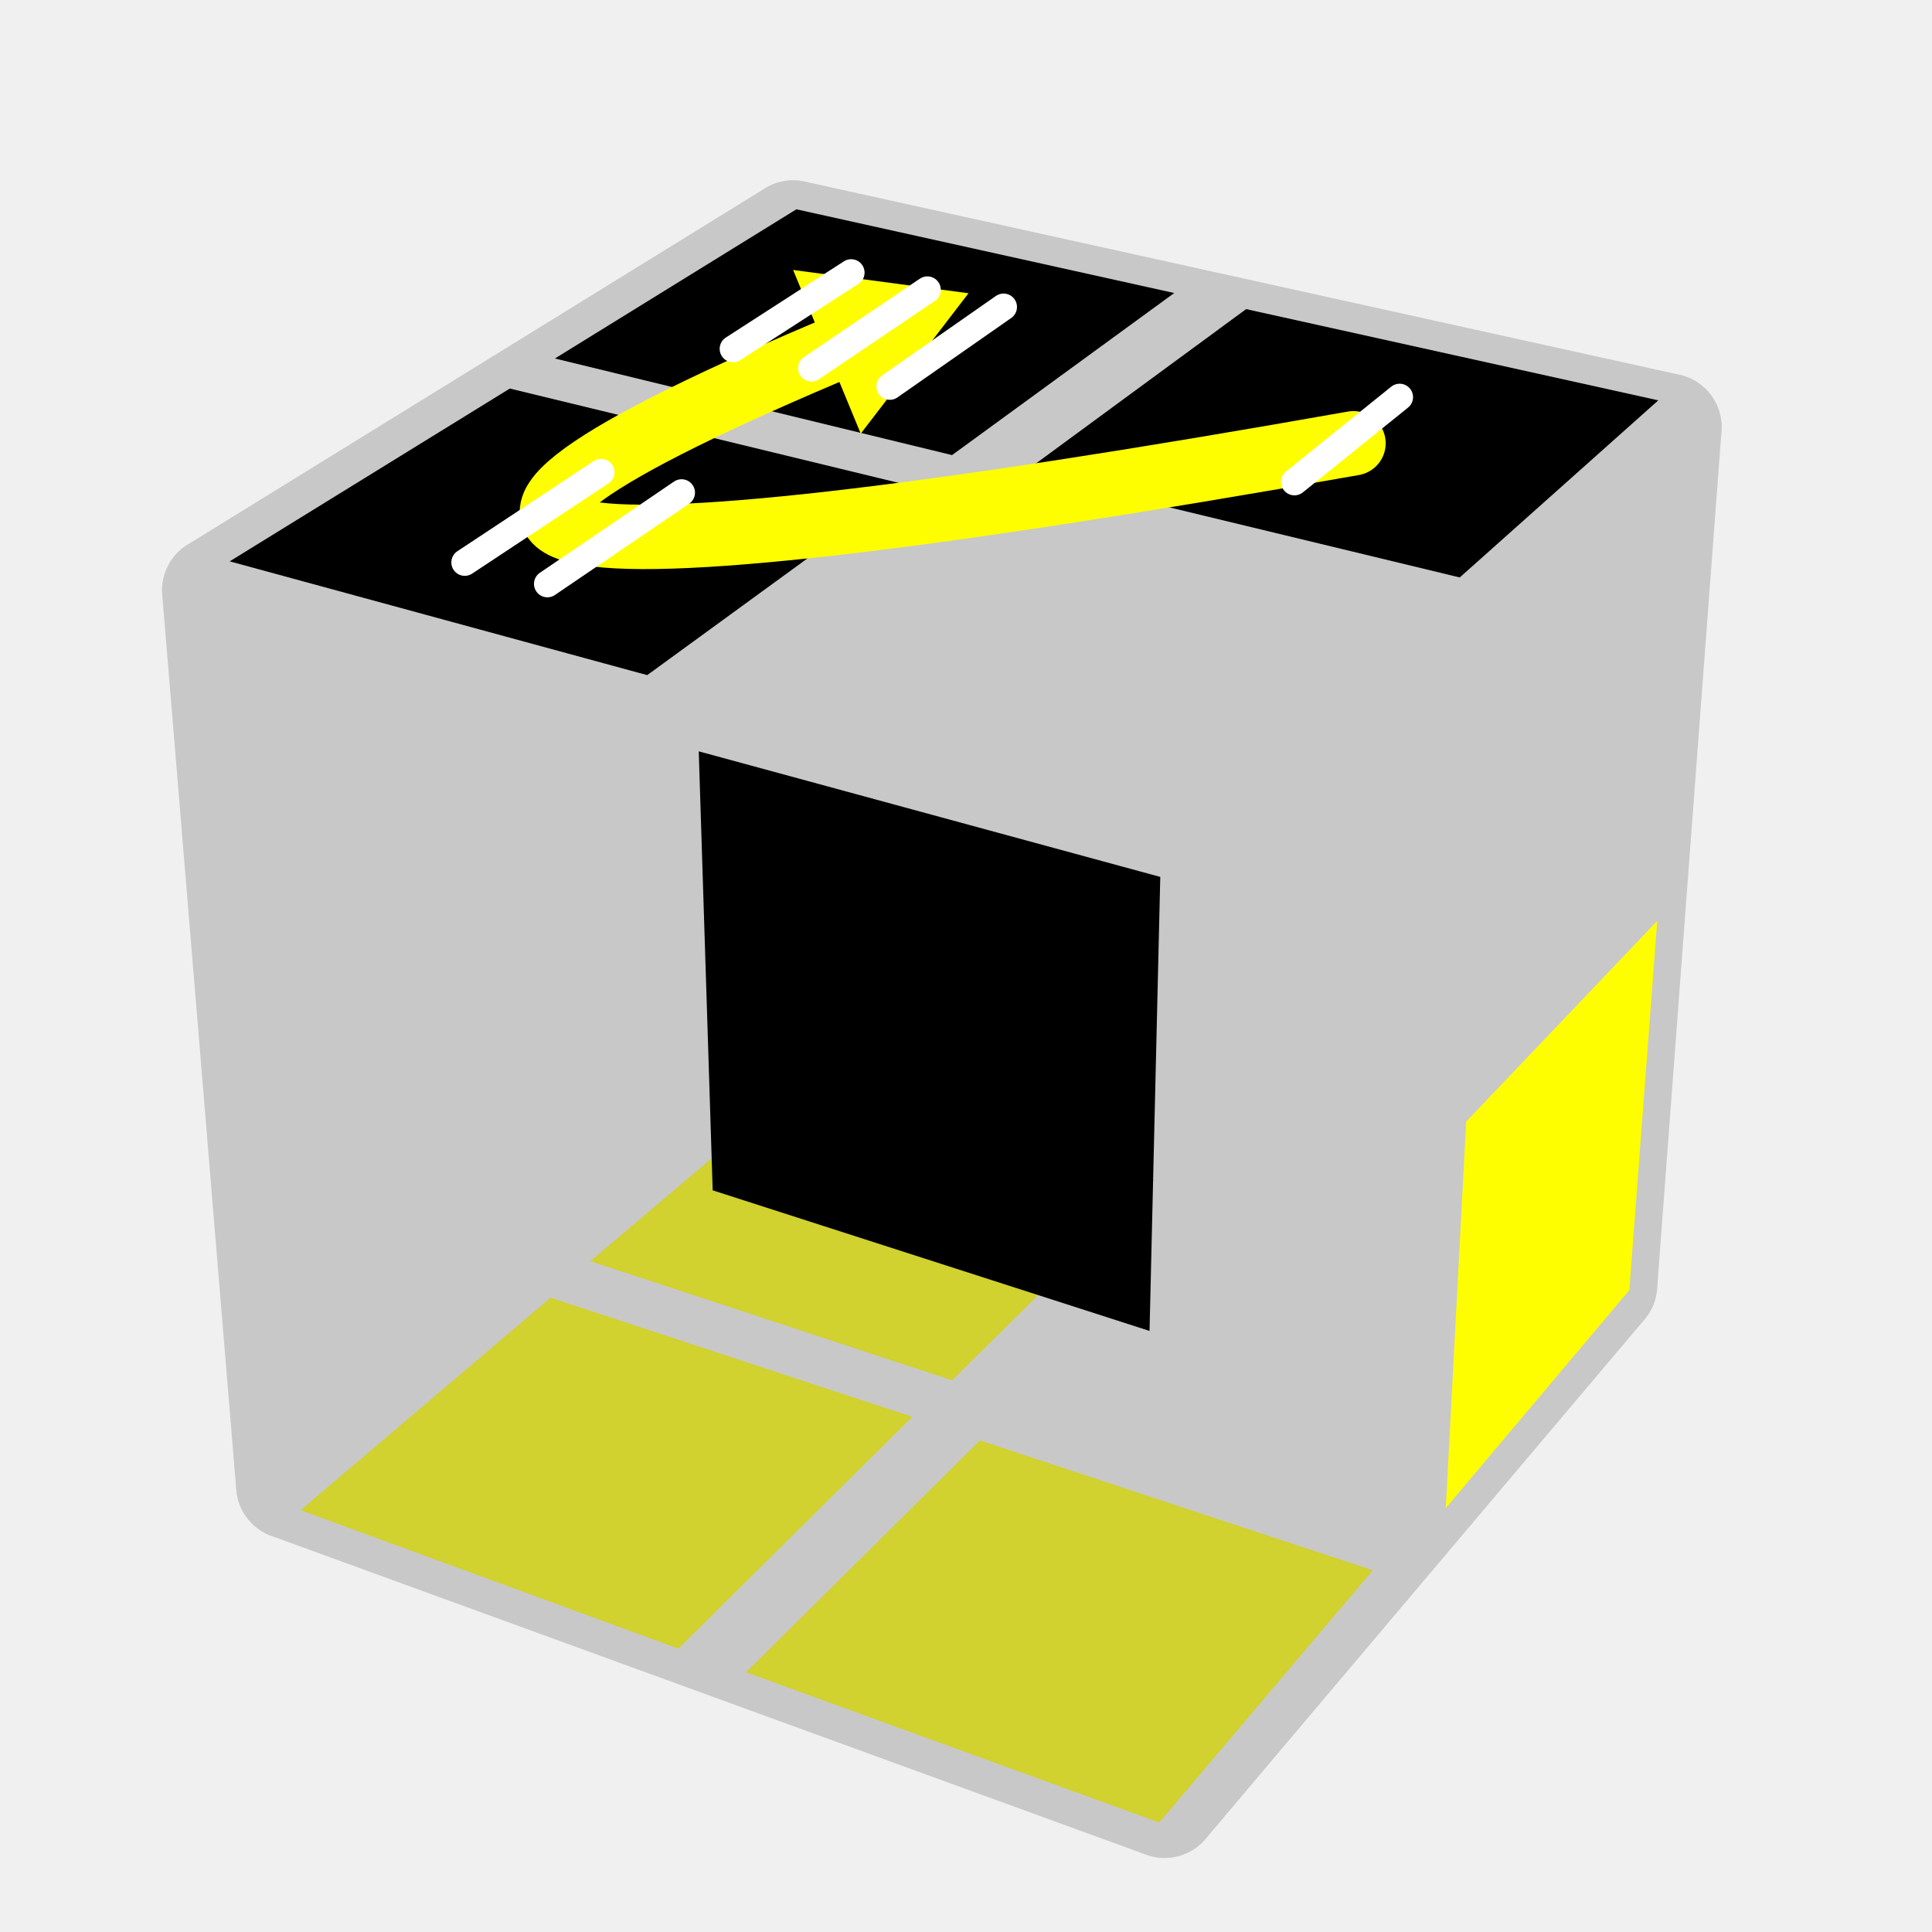
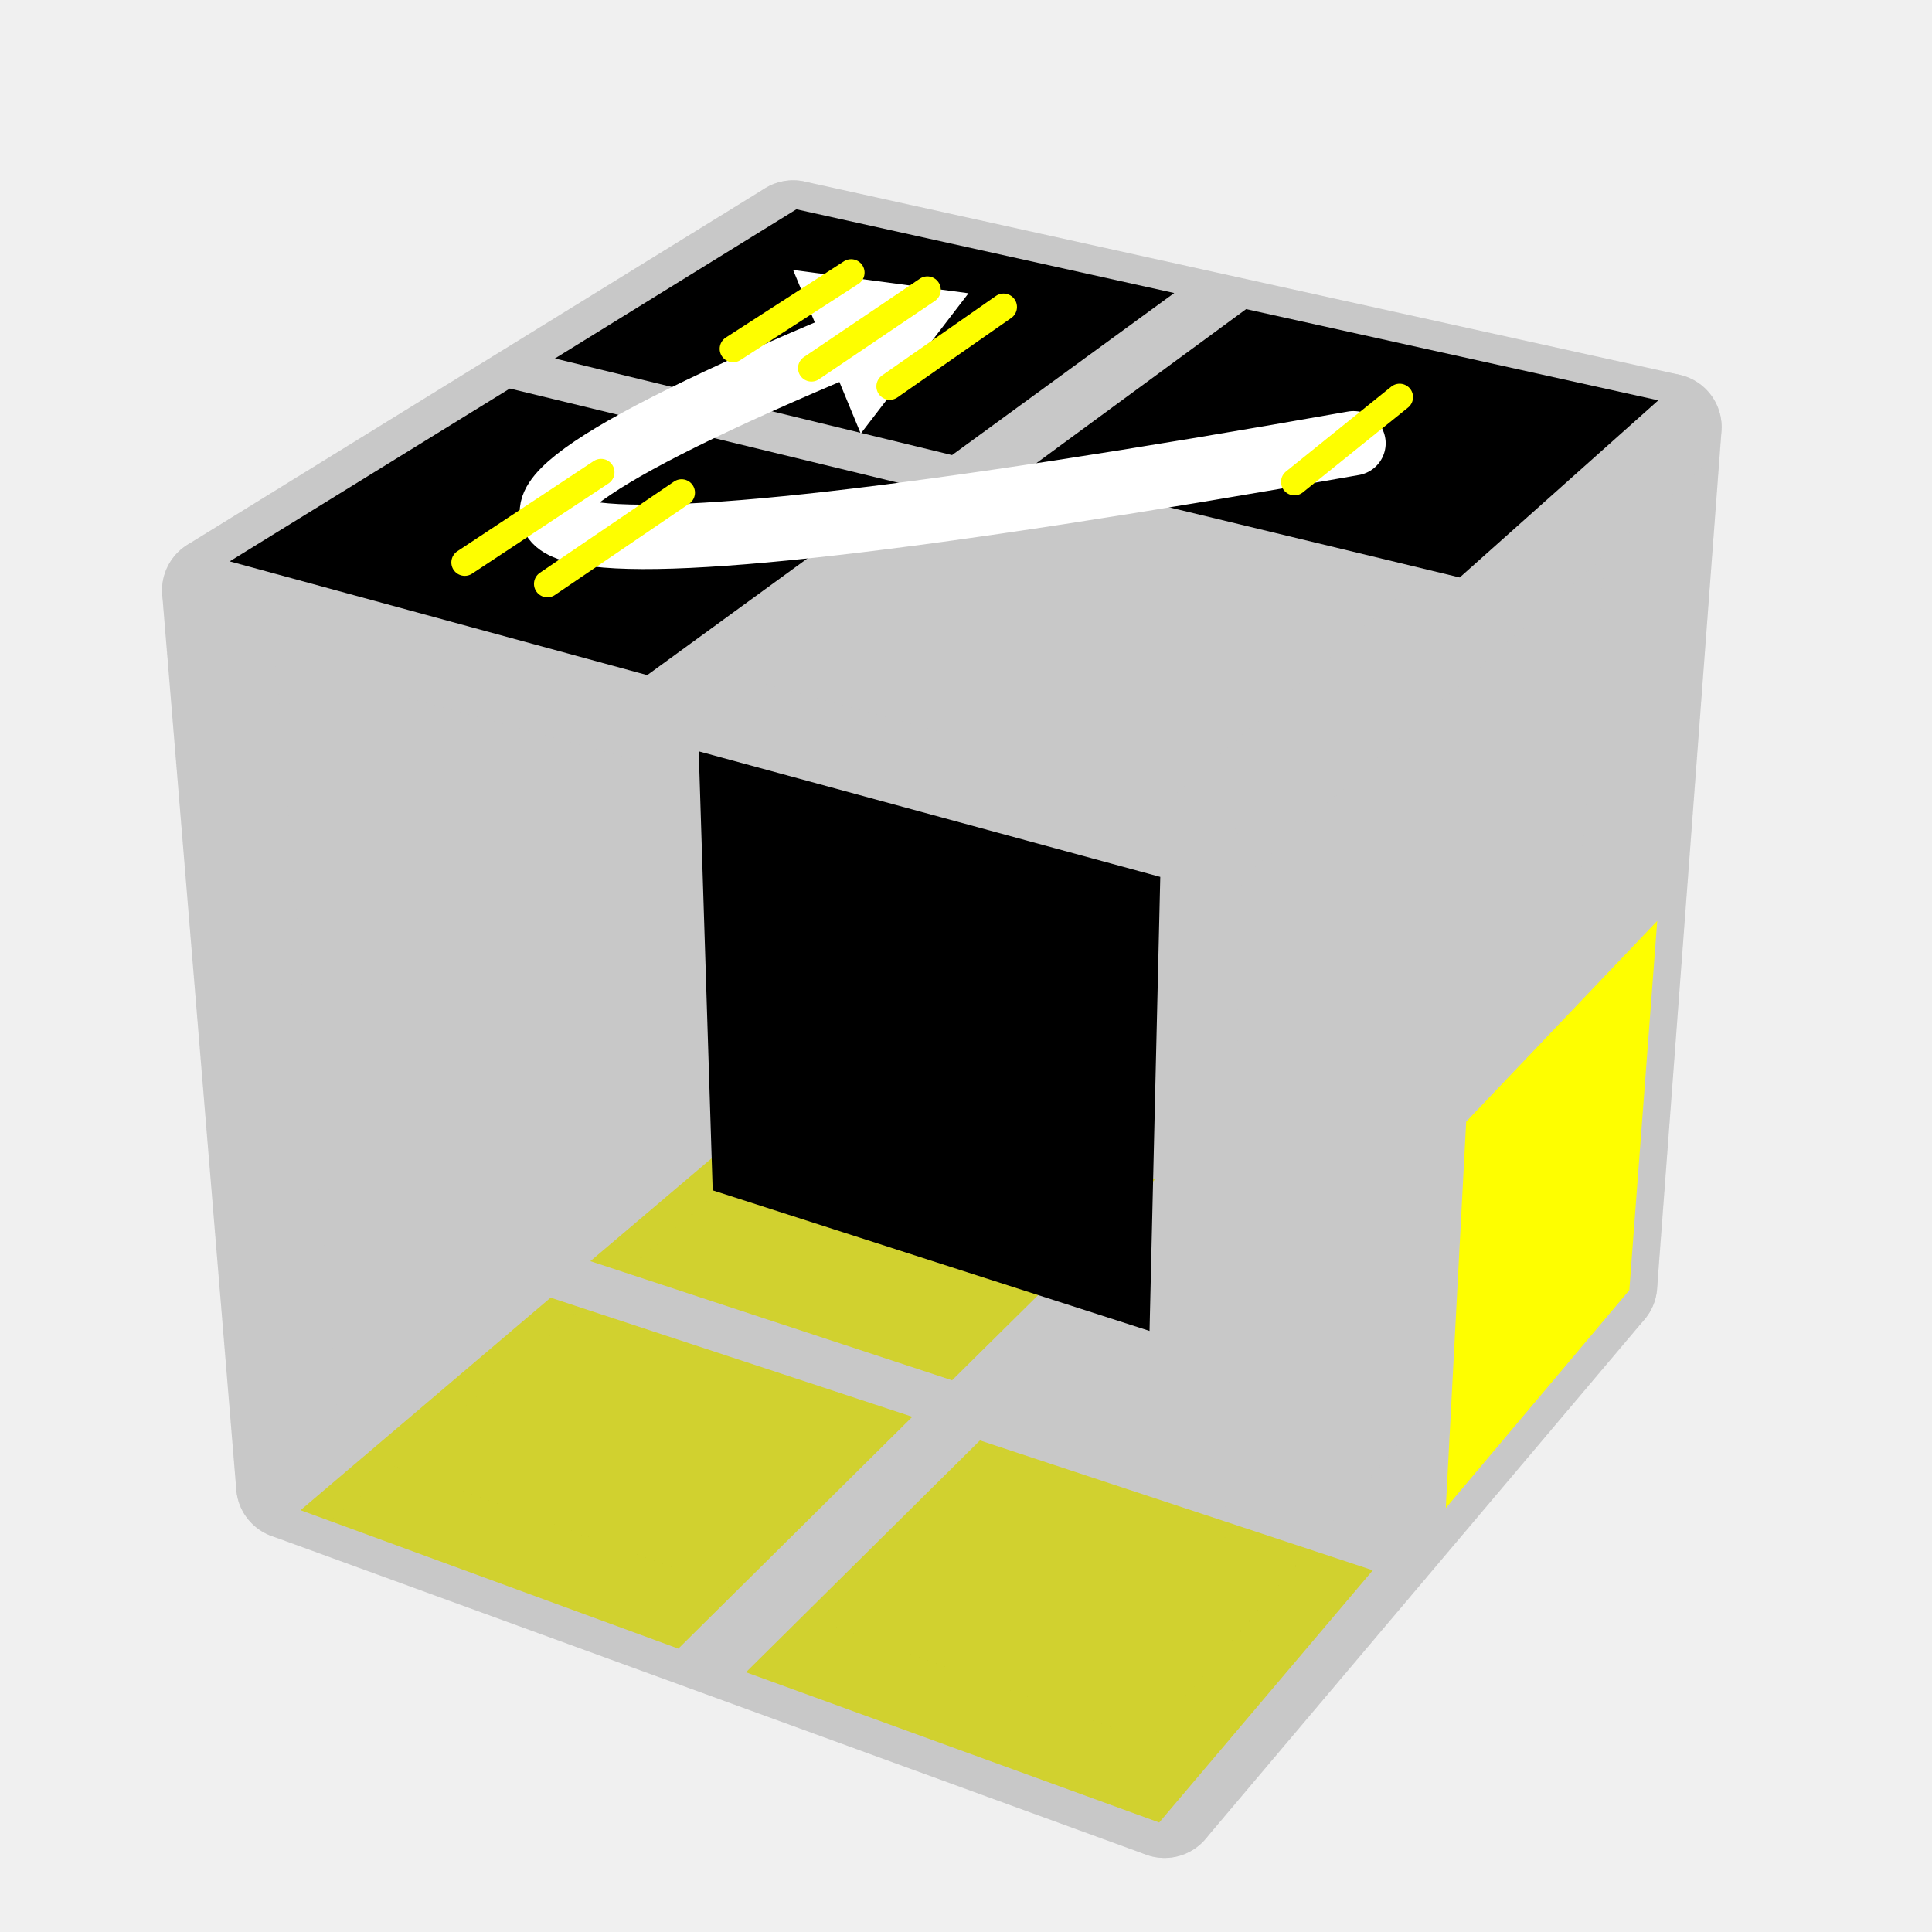
<svg xmlns="http://www.w3.org/2000/svg" version="1.1" width="500" height="500" viewBox="-0.9 -0.9 1.8 1.8">
  <g style="opacity:1;stroke-opacity:0.5;stroke-width:0;stroke-linejoin:round">
    <polygon fill="#000000" stroke="#808080" opacity="0" points="0.661,-0.509 0.277,-0.594 0.267,-0.226 0.632,-0.131" />
    <polygon fill="#000000" stroke="#808080" opacity="0" points="0.213,-0.609 -0.14,-0.687 -0.133,-0.33 0.204,-0.242" />
    <polygon fill="#000000" stroke="#808080" opacity="0" points="0.629,-0.068 0.264,-0.163 0.255,0.171 0.603,0.276" />
    <polygon fill="#000000" stroke="#808080" opacity="0" points="0.203,-0.18 -0.133,-0.269 -0.127,0.057 0.195,0.154" />
    <polygon fill="#FEFE00" stroke="#808080" points="-0.62,0.507 -0.268,0.636 -0.05,0.42 -0.387,0.309" />
    <polygon fill="#FEFE00" stroke="#808080" points="-0.205,0.658 0.18,0.798 0.379,0.563 0.013,0.442" />
    <polygon fill="#FEFE00" stroke="#808080" points="-0.35,0.275 -0.013,0.386 0.176,0.199 -0.146,0.102" />
    <polygon fill="#000000" stroke="#808080" opacity="0" points="0.047,0.405 0.413,0.526 0.584,0.323 0.236,0.218" />
    <polygon fill="#000000" stroke="#808080" opacity="0" points="-0.19,-0.68 -0.415,-0.541 -0.397,-0.165 -0.183,-0.323" />
    <polygon fill="#000000" stroke="#808080" opacity="0" points="-0.456,-0.513 -0.718,-0.351 -0.685,0.045 -0.438,-0.137" />
    <polygon fill="#000000" stroke="#808080" opacity="0" points="-0.181,-0.261 -0.395,-0.104 -0.379,0.238 -0.175,0.065" />
    <polygon fill="#000000" stroke="#808080" opacity="0" points="-0.434,-0.072 -0.681,0.11 -0.652,0.467 -0.418,0.269" />
  </g>
  <g style="stroke-width:0.1;stroke-linejoin:round;opacity:0.2">
    <polygon fill="#808080" stroke="#808080" points="0.654,-0.502 -0.161,-0.682 -0.147,0.074 0.594,0.297" />
    <polygon fill="#808080" stroke="#808080" points="-0.63,0.484 0.185,0.781 0.594,0.297 -0.147,0.074" />
    <polygon fill="#808080" stroke="#808080" points="-0.161,-0.682 -0.699,-0.35 -0.63,0.484 -0.147,0.074" />
  </g>
  <g style="stroke-width:0.1;stroke-linejoin:round;opacity:0.2">
    <polygon fill="#808080" stroke="#808080" points="0.207,-0.103 0.654,-0.502 0.594,0.297 0.185,0.781" />
    <polygon fill="#808080" stroke="#808080" points="-0.161,-0.682 0.654,-0.502 0.207,-0.103 -0.699,-0.35" />
    <polygon fill="#808080" stroke="#808080" points="-0.699,-0.35 0.207,-0.103 0.185,0.781 -0.63,0.484" />
  </g>
  <g style="opacity:1;stroke-opacity:0.5;stroke-width:0;stroke-linejoin:round">
    <polygon fill="#000000" stroke="#808080" opacity="0" points="0.237,-0.092 0.456,-0.287 0.435,0.113 0.227,0.331" />
    <polygon fill="#000000" stroke="#808080" opacity="0" points="0.491,-0.321 0.677,-0.486 0.648,-0.108 0.47,0.079" />
    <polygon fill="#000000" stroke="#808080" opacity="0" points="0.224,0.4 0.433,0.182 0.413,0.542 0.215,0.777" />
    <polygon fill="#FEFE00" stroke="#808080" points="0.466,0.145 0.644,-0.042 0.618,0.302 0.447,0.505" />
    <polygon fill="#000000" stroke="#808080" points="-0.158,-0.705 0.194,-0.627 -0.013,-0.476 -0.383,-0.566" />
    <polygon fill="#000000" stroke="#808080" points="0.261,-0.612 0.645,-0.527 0.46,-0.362 0.054,-0.46" />
    <polygon fill="#000000" stroke="#808080" points="-0.425,-0.538 -0.054,-0.448 -0.297,-0.271 -0.686,-0.377" />
    <polygon fill="#000000" stroke="#808080" opacity="0" points="0.017,-0.43 0.422,-0.331 0.204,-0.136 -0.226,-0.253" />
    <polygon fill="#000000" stroke="#808080" opacity="0" points="-0.708,-0.326 -0.319,-0.221 -0.306,0.189 -0.676,0.07" />
    <polygon fill="#000000" stroke="#808080" points="-0.249,-0.2 0.181,-0.083 0.171,0.34 -0.236,0.209" />
    <polygon fill="#000000" stroke="#808080" opacity="0" points="-0.672,0.137 -0.302,0.256 -0.29,0.623 -0.642,0.495" />
    <polygon fill="#000000" stroke="#808080" opacity="0" points="-0.235,0.279 0.171,0.409 0.161,0.787 -0.223,0.646" />
  </g>
  <g style="opacity:1;stroke-opacity:1;stroke-width:0.06;stroke-linecap:round">
-     <path d="M 0.361,-0.487 Q -0.859,-0.271 -0.086,-0.59" style="fill:none;stroke:#FEFE00;stroke-opacity:1" />
-     <path transform=" translate(-0.08565594,-0.5904017) scale(0.0165) rotate(-22.45762)" d="M 5.77,0.0 L -2.88,5.0 L -2.88,-5.0 L 5.77,0.0 z" style="fill:#FEFE00;stroke-width:0;stroke-linejoin:round" />
+     <path d="M 0.361,-0.487 Q -0.859,-0.271 -0.086,-0.59" style="fill:none;stroke:#FFFFFF;stroke-opacity:1" />
+     <path transform=" translate(-0.08565594,-0.5904017) scale(0.0165) rotate(-22.45762)" d="M 5.77,0.0 L -2.88,5.0 L -2.88,-5.0 L 5.77,0.0 z" style="fill:#FFFFFF;stroke-width:0;stroke-linejoin:round" />
  </g>
  <g style="opacity:1;stroke-linecap:round;font-family:Arial, Helvetica, sans-serif">
-     <line x1="0.404" y1="-0.53" x2="0.306" y2="-0.451" stroke="#FFFFFF" stroke-width="0.025" stroke-linecap="round" />
-     <line x1="-0.34" y1="-0.46" x2="-0.467" y2="-0.376" stroke="#FFFFFF" stroke-width="0.025" stroke-linecap="round" />
-     <line x1="-0.265" y1="-0.441" x2="-0.39" y2="-0.356" stroke="#FFFFFF" stroke-width="0.025" stroke-linecap="round" />
-     <line x1="-0.107" y1="-0.646" x2="-0.217" y2="-0.575" stroke="#FFFFFF" stroke-width="0.025" stroke-linecap="round" />
-     <line x1="-0.036" y1="-0.63" x2="-0.144" y2="-0.557" stroke="#FFFFFF" stroke-width="0.025" stroke-linecap="round" />
-     <line x1="0.035" y1="-0.614" x2="-0.071" y2="-0.54" stroke="#FFFFFF" stroke-width="0.025" stroke-linecap="round" />
+     <line x1="0.404" y1="-0.53" x2="0.306" y2="-0.451" stroke="#FEFE00" stroke-width="0.025" stroke-linecap="round" />
+     <line x1="-0.34" y1="-0.46" x2="-0.467" y2="-0.376" stroke="#FEFE00" stroke-width="0.025" stroke-linecap="round" />
+     <line x1="-0.265" y1="-0.441" x2="-0.39" y2="-0.356" stroke="#FEFE00" stroke-width="0.025" stroke-linecap="round" />
+     <line x1="-0.107" y1="-0.646" x2="-0.217" y2="-0.575" stroke="#FEFE00" stroke-width="0.025" stroke-linecap="round" />
+     <line x1="-0.036" y1="-0.63" x2="-0.144" y2="-0.557" stroke="#FEFE00" stroke-width="0.025" stroke-linecap="round" />
+     <line x1="0.035" y1="-0.614" x2="-0.071" y2="-0.54" stroke="#FEFE00" stroke-width="0.025" stroke-linecap="round" />
  </g>
</svg>
